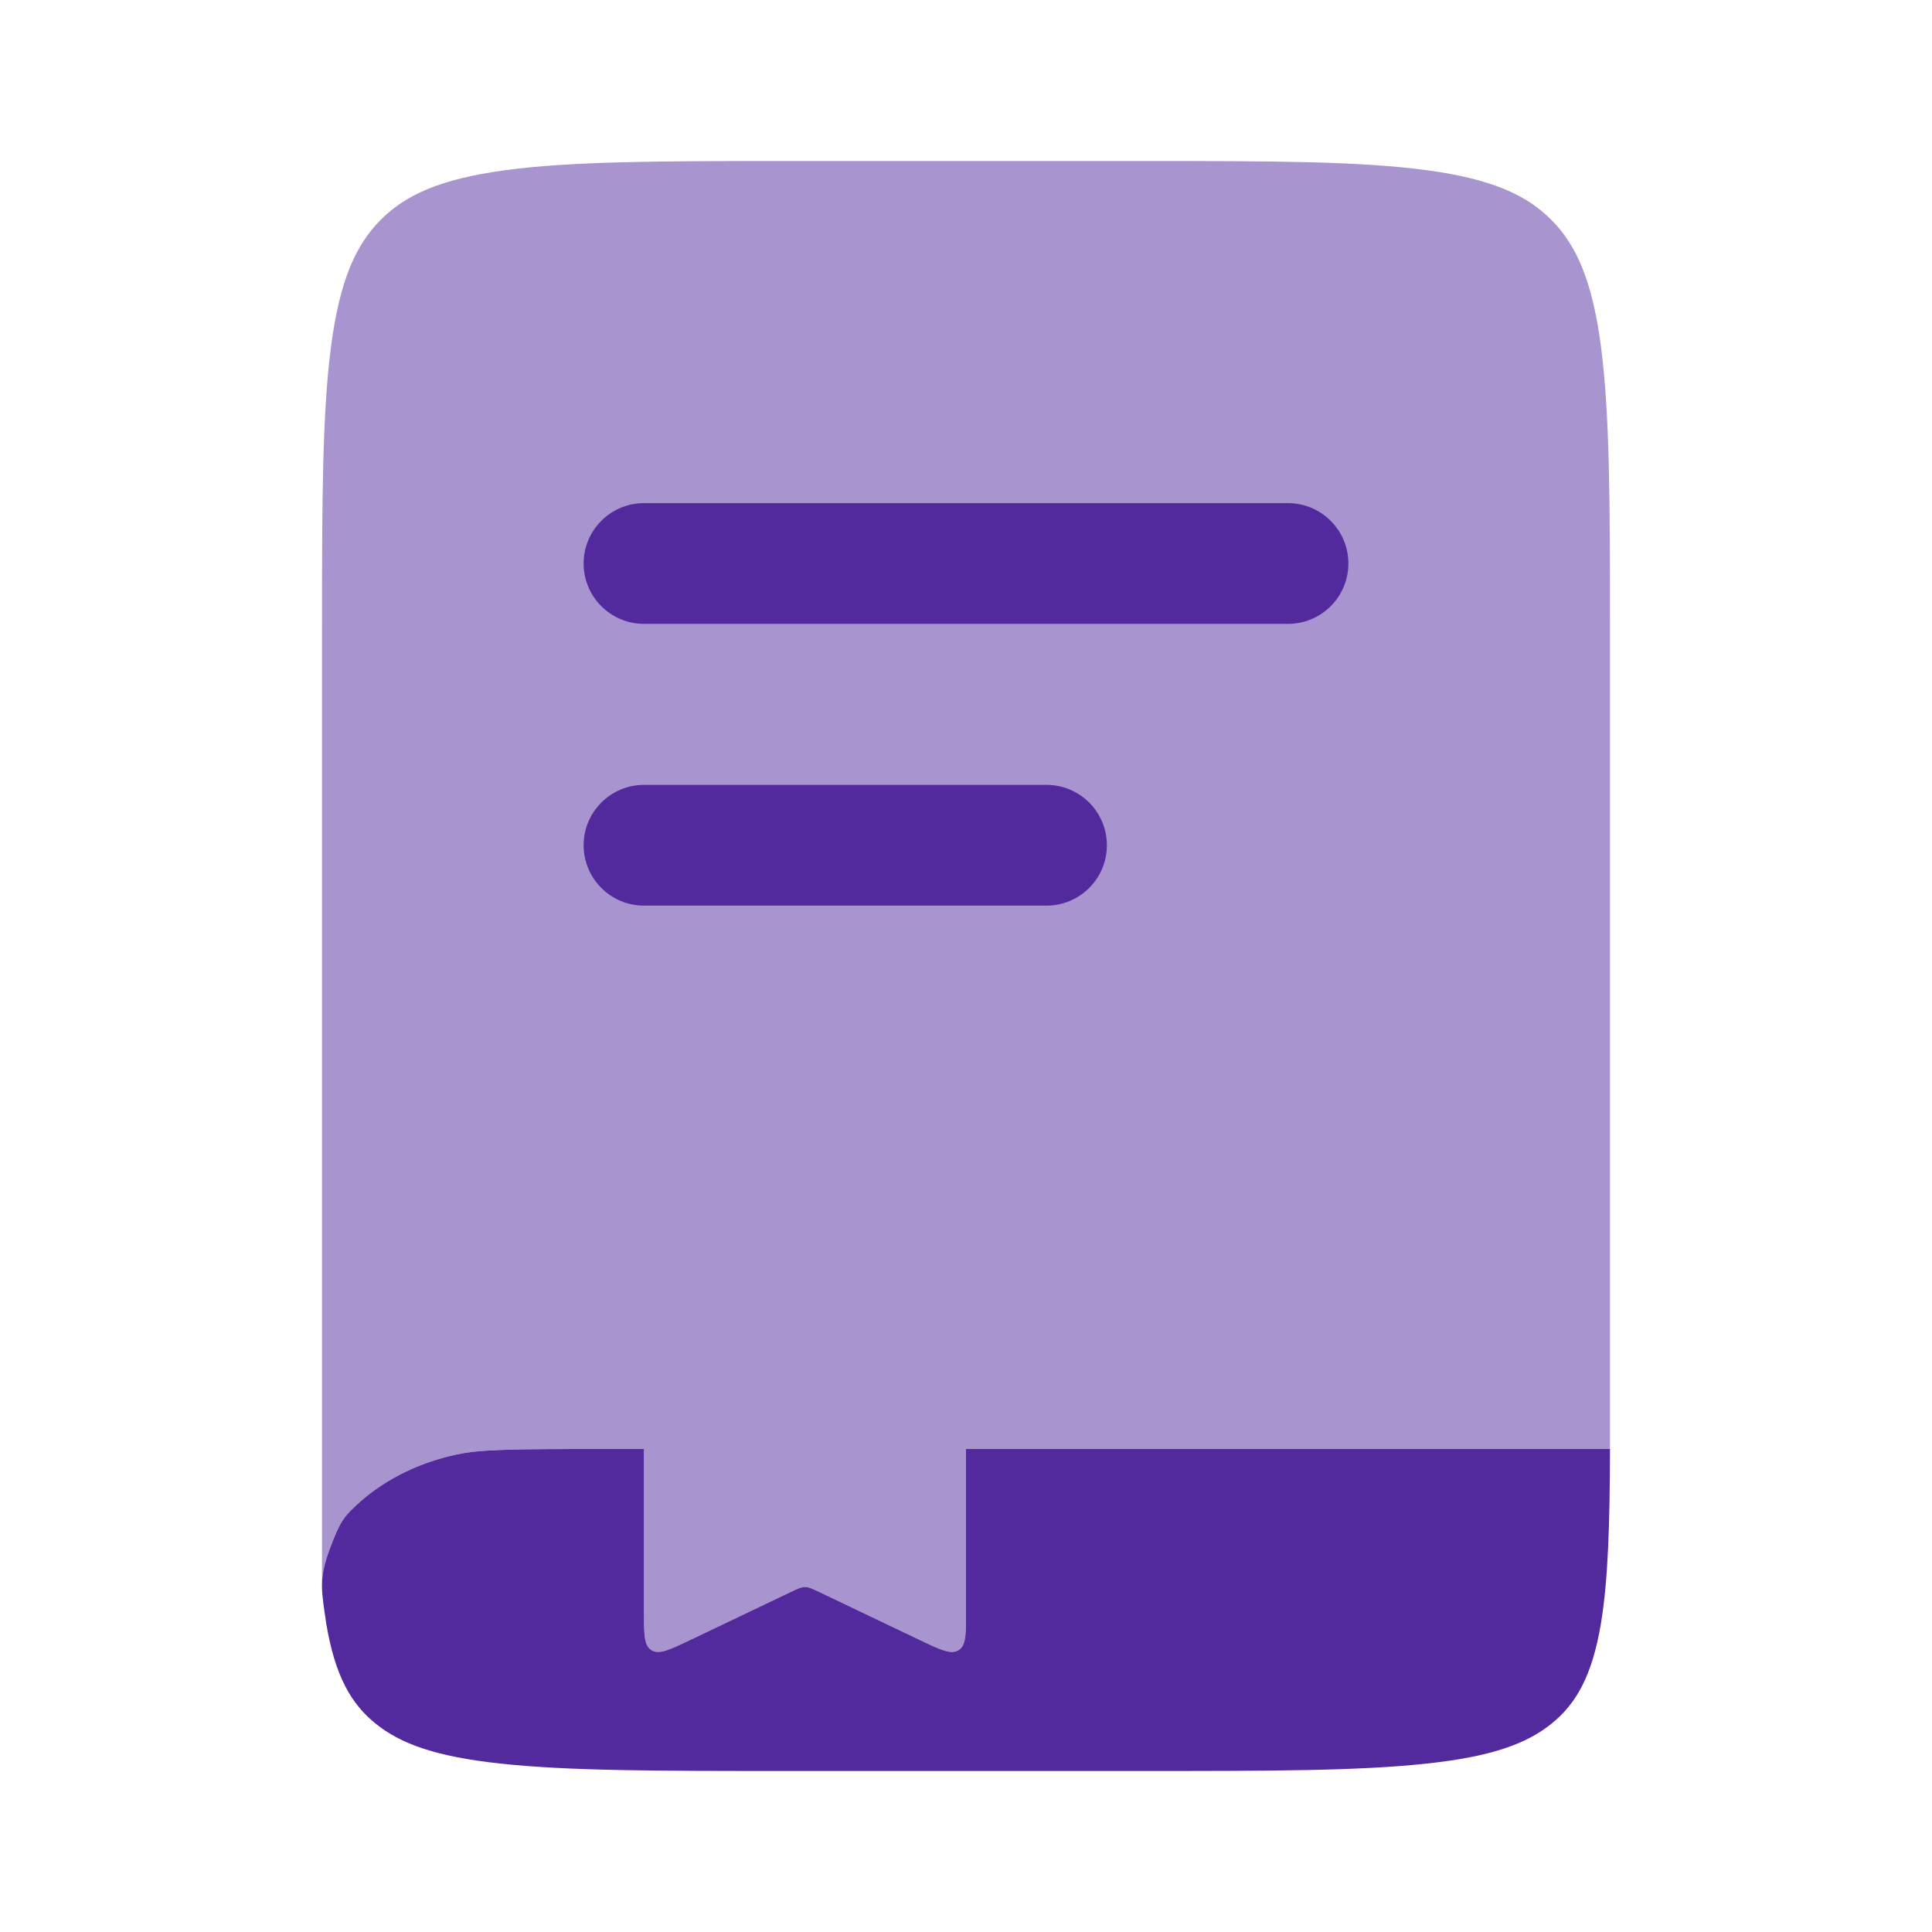
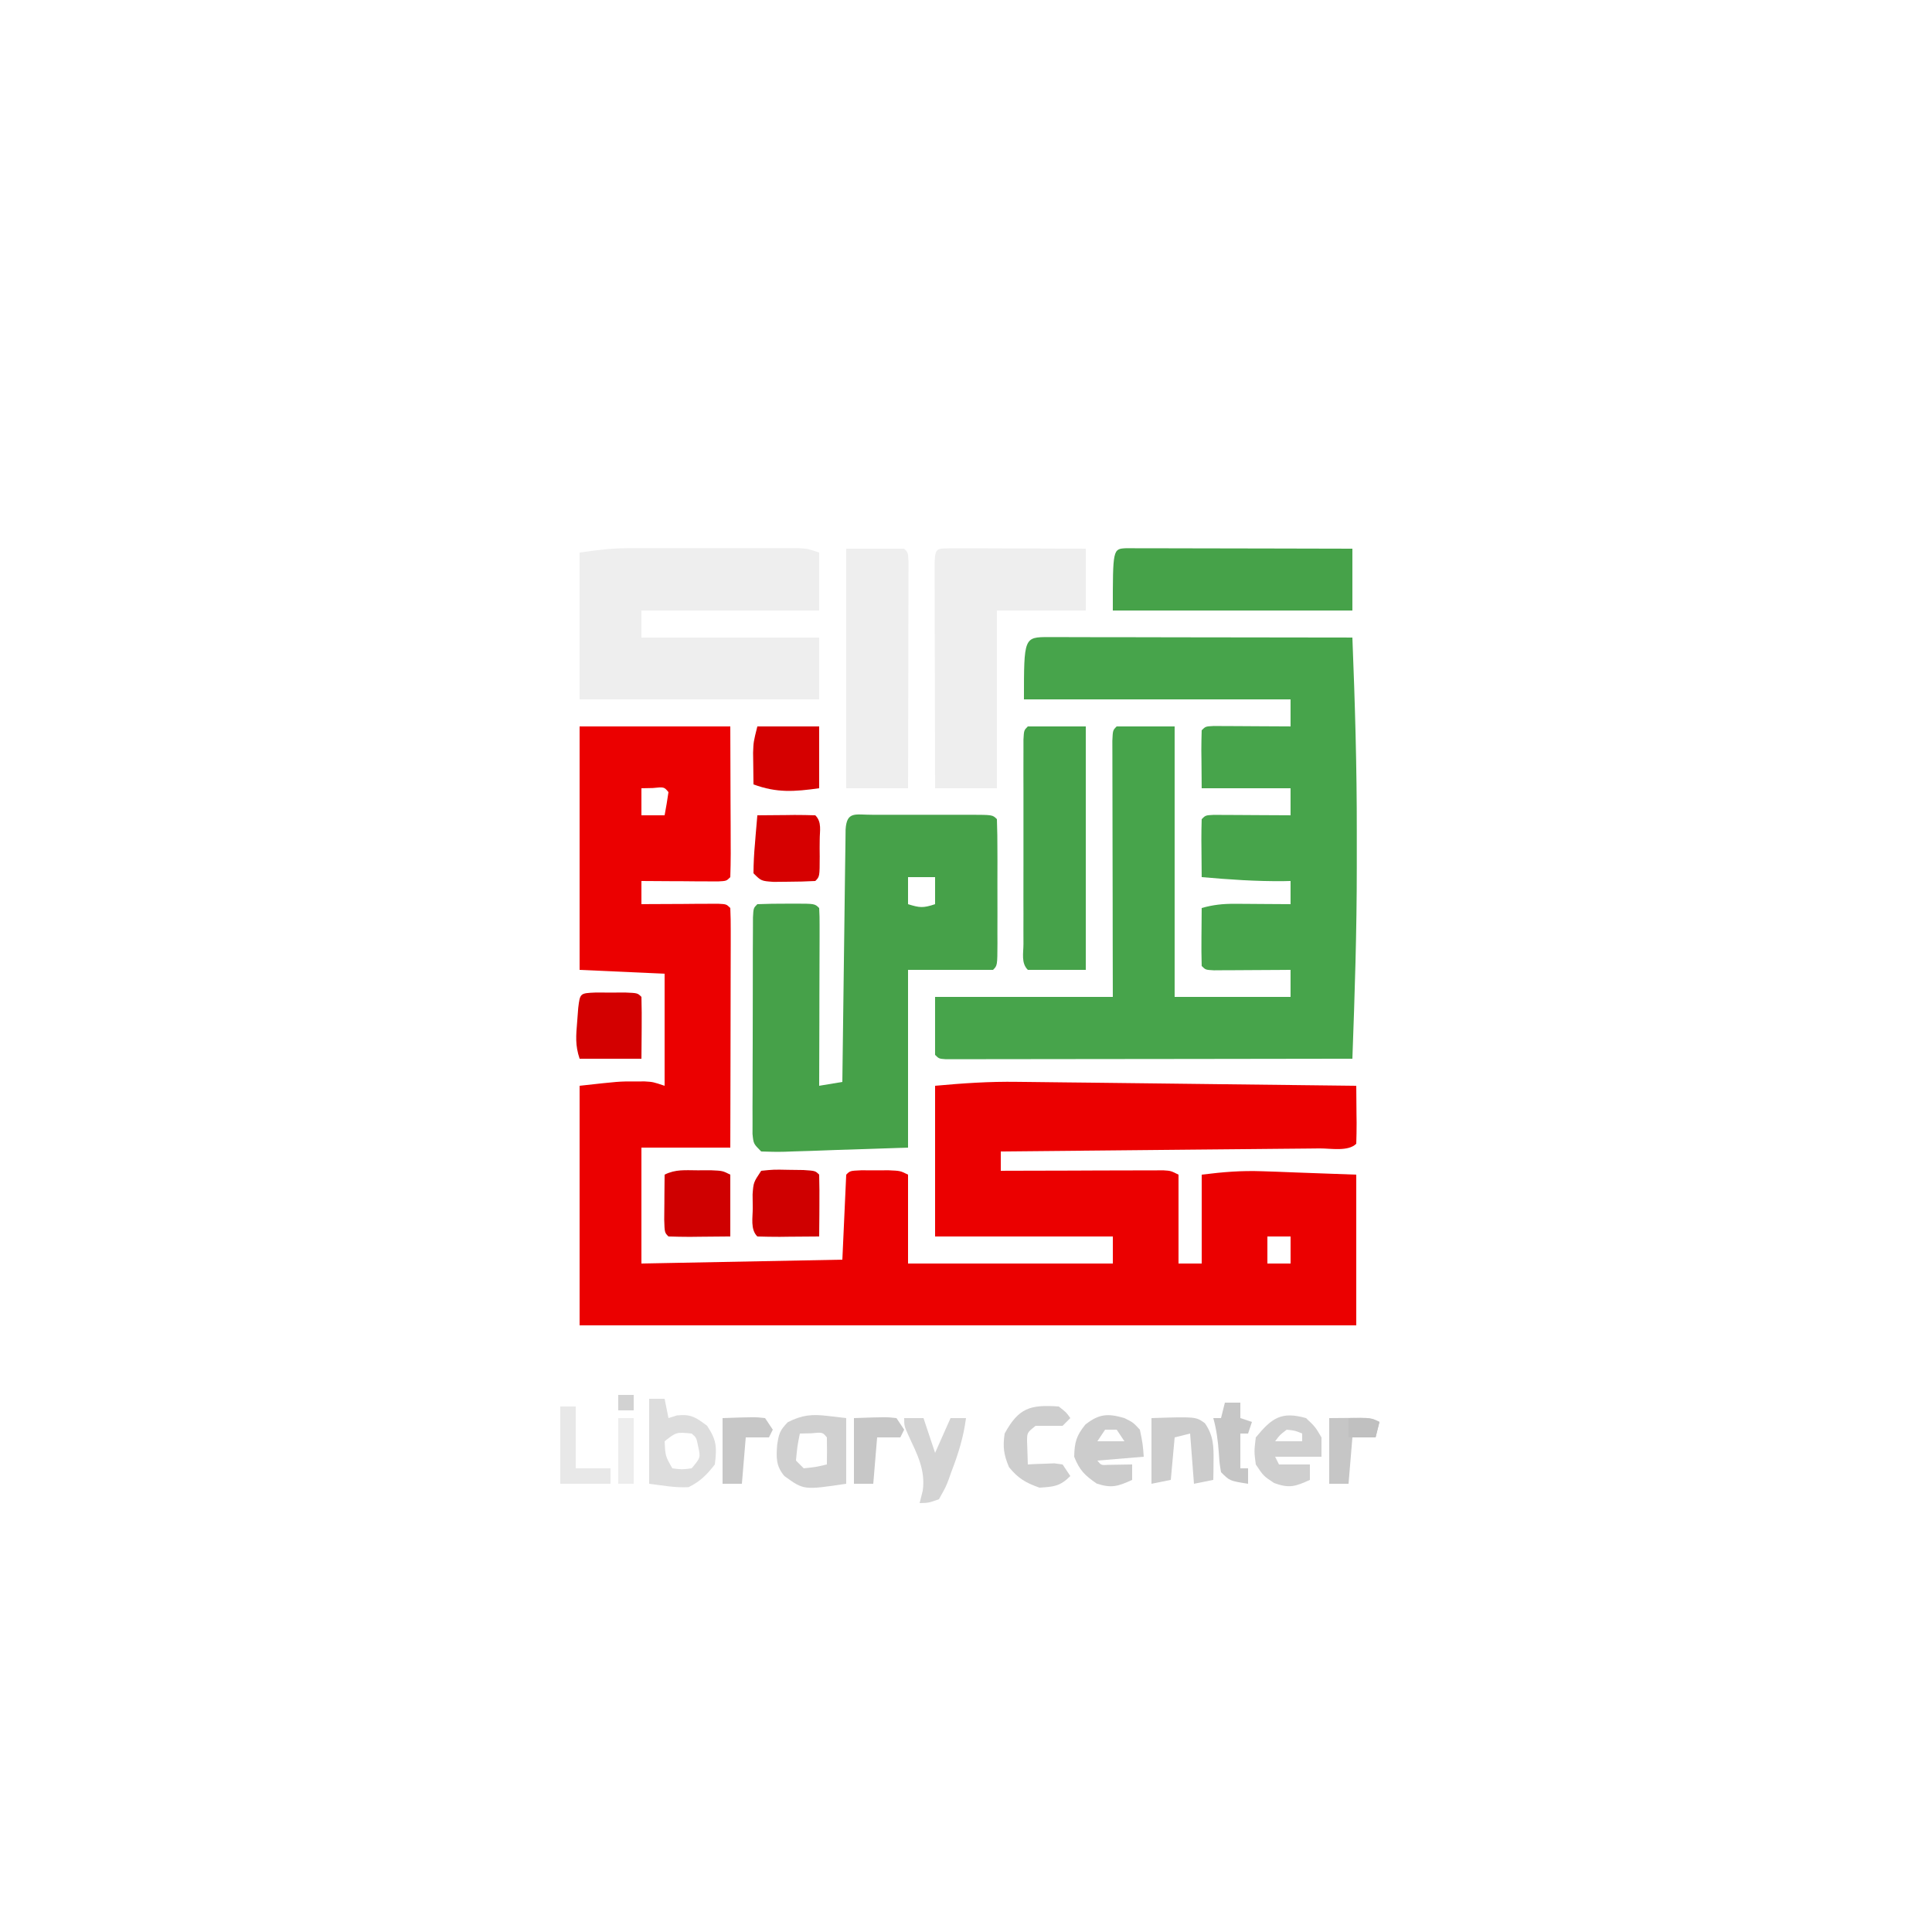
- <svg xmlns="http://www.w3.org/2000/svg" viewBox="0 0 24 24" width="100%" height="100%" fill="none">
-   <g id="SVGRepo_bgCarrier" stroke-width="0" />
-   <g id="SVGRepo_tracerCarrier" stroke-linecap="round" stroke-linejoin="round" />
-   <g id="SVGRepo_iconCarrier">
-     <path opacity="0.5" d="M12 20.028V18H8L8 20.028C8 20.305 8 20.444 8.095 20.5C8.19 20.556 8.319 20.494 8.579 20.37L9.821 19.777C9.909 19.735 9.953 19.714 10 19.714C10.047 19.714 10.091 19.735 10.179 19.777L11.421 20.37C11.681 20.494 11.81 20.556 11.905 20.5C12 20.444 12 20.305 12 20.028Z" fill="#522a9d" />
-     <path d="M8 18H7.426C6.342 18 5.964 18.006 5.673 18.068C5.16 18.178 4.714 18.415 4.388 18.735C4.278 18.843 4.224 18.896 4.097 19.24C3.97 19.583 3.99 19.729 4.031 20.02C4.038 20.071 4.045 20.122 4.053 20.171C4.163 20.823 4.363 21.168 4.669 21.414C4.976 21.66 5.406 21.821 6.219 21.908C7.056 21.999 8.165 22 9.755 22H14.185C15.775 22 16.884 21.999 17.721 21.908C18.534 21.821 18.964 21.66 19.271 21.414C19.577 21.168 19.777 20.823 19.887 20.171C19.978 19.623 19.997 18.93 20 18H12V20.028C12 20.305 12 20.444 11.905 20.5C11.81 20.556 11.681 20.494 11.421 20.37L10.179 19.777C10.091 19.735 10.047 19.714 10 19.714C9.953 19.714 9.909 19.735 9.821 19.777L8.579 20.37C8.319 20.494 8.19 20.556 8.095 20.5C8 20.444 8 20.305 8 20.028V18Z" fill="#522a9d" />
-     <path opacity="0.5" d="M4.727 2.733C5.033 2.425 5.461 2.225 6.271 2.115C7.105 2.002 8.209 2 9.793 2H14.207C15.791 2 16.895 2.002 17.729 2.115C18.539 2.225 18.967 2.425 19.273 2.733C19.578 3.041 19.777 3.474 19.886 4.29C19.998 5.131 20 6.245 20 7.842L20 18H7.426C6.342 18 5.964 18.006 5.673 18.068C5.16 18.178 4.714 18.415 4.388 18.735C4.278 18.843 4.224 18.896 4.097 19.24C4.024 19.437 4 19.569 4 19.7V7.842C4 6.245 4.002 5.131 4.114 4.29C4.223 3.474 4.422 3.041 4.727 2.733Z" fill="#522a9d" />
-     <path d="M7.25 7C7.25 6.586 7.586 6.25 8 6.25H16C16.414 6.25 16.75 6.586 16.75 7C16.75 7.414 16.414 7.75 16 7.75H8C7.586 7.75 7.25 7.414 7.25 7Z" fill="#522a9d" />
-     <path d="M8 9.75C7.586 9.75 7.25 10.086 7.25 10.5C7.25 10.914 7.586 11.25 8 11.25H13C13.414 11.25 13.75 10.914 13.75 10.5C13.75 10.086 13.414 9.75 13 9.75H8Z" fill="#522a9d" />
-   </g>
+ <svg xmlns="http://www.w3.org/2000/svg" version="1.1" viewBox="0 0 500 500">
+   <path d="M0 0 C12.87 0 25.74 0 39 0 C39.02 6.41 39.04 12.83 39.06 19.44 C39.07 21.46 39.08 23.49 39.09 25.58 C39.09 27.18 39.1 28.77 39.1 30.37 C39.1 31.21 39.11 32.05 39.11 32.91 C39.11 34.94 39.06 36.97 39 39 C38 40 38 40 35.87 40.11 C34.49 40.11 34.49 40.11 33.09 40.1 C32.1 40.09 31.11 40.09 30.09 40.09 C29.05 40.08 28.01 40.07 26.94 40.06 C25.89 40.06 24.85 40.05 23.77 40.05 C21.18 40.04 18.59 40.02 16 40 C16 41.98 16 43.96 16 46 C16.66 45.99 17.32 45.99 18 45.98 C20.98 45.96 23.96 45.95 26.94 45.94 C27.98 45.93 29.02 45.92 30.09 45.91 C31.08 45.91 32.07 45.91 33.09 45.9 C34.01 45.9 34.92 45.89 35.87 45.89 C38 46 38 46 39 47 C39.09 48.93 39.12 50.87 39.11 52.8 C39.11 54.05 39.11 55.29 39.11 56.57 C39.11 57.93 39.1 59.3 39.1 60.66 C39.1 62.05 39.09 63.44 39.09 64.83 C39.09 68.49 39.08 72.15 39.07 75.81 C39.06 79.54 39.05 83.28 39.05 87.01 C39.04 94.34 39.02 101.67 39 109 C31.41 109 23.82 109 16 109 C16 118.9 16 128.8 16 139 C33.16 138.67 50.32 138.34 68 138 C68.33 130.74 68.66 123.48 69 116 C70 115 70 115 72.87 114.87 C74.05 114.87 75.22 114.88 76.44 114.88 C78.2 114.87 78.2 114.87 80 114.87 C83 115 83 115 85 116 C85 123.59 85 131.18 85 139 C102.49 139 119.98 139 138 139 C138 136.69 138 134.38 138 132 C122.82 132 107.64 132 92 132 C92 119.13 92 106.26 92 93 C99.22 92.34 106.05 91.87 113.24 91.98 C114.68 91.99 114.68 91.99 116.15 92.01 C119.27 92.04 122.39 92.08 125.51 92.12 C127.69 92.15 129.87 92.17 132.06 92.19 C137.77 92.26 143.47 92.32 149.18 92.39 C155.02 92.47 160.86 92.53 166.7 92.6 C178.13 92.72 189.57 92.86 201 93 C201.03 95.48 201.05 97.96 201.06 100.44 C201.07 101.14 201.08 101.85 201.09 102.58 C201.1 104.39 201.05 106.19 201 108 C198.92 110.08 194.4 109.19 191.53 109.21 C190.65 109.22 189.76 109.23 188.84 109.24 C185.89 109.27 182.95 109.29 180 109.32 C177.96 109.34 175.92 109.36 173.88 109.38 C168.5 109.43 163.12 109.48 157.75 109.53 C152.26 109.58 146.78 109.64 141.3 109.69 C130.53 109.8 119.77 109.9 109 110 C109 111.65 109 113.3 109 115 C109.55 115 110.09 115 110.66 114.99 C116.33 114.97 122.01 114.96 127.69 114.95 C129.81 114.94 131.93 114.93 134.05 114.92 C137.09 114.91 140.14 114.91 143.18 114.9 C144.13 114.9 145.08 114.89 146.06 114.89 C146.95 114.89 147.83 114.89 148.73 114.89 C149.51 114.88 150.29 114.88 151.09 114.88 C153 115 153 115 155 116 C155 123.59 155 131.18 155 139 C156.98 139 158.96 139 161 139 C161 131.41 161 123.82 161 116 C166.63 115.3 171.23 114.92 176.78 115.12 C178.06 115.16 179.34 115.21 180.66 115.25 C182.26 115.31 183.85 115.37 185.5 115.44 C193.17 115.72 193.17 115.72 201 116 C201 128.87 201 141.74 201 155 C134.67 155 68.34 155 0 155 C0 134.54 0 114.08 0 93 C10.25 91.86 10.25 91.86 14.38 91.88 C15.19 91.87 16 91.87 16.84 91.87 C19 92 19 92 22 93 C22 83.43 22 73.86 22 64 C14.74 63.67 7.48 63.34 0 63 C0 42.21 0 21.42 0 0 Z M16 16 C16 18.31 16 20.62 16 23 C17.98 23 19.96 23 22 23 C22.38 21.01 22.71 19.01 23 17 C21.87 15.64 21.87 15.64 18.94 15.94 C17.97 15.96 17 15.98 16 16 Z M178 132 C178 134.31 178 136.62 178 139 C179.98 139 181.96 139 184 139 C184 136.69 184 134.38 184 132 C182.02 132 180.04 132 178 132 Z " fill="#EB0000" transform="translate(150,188)" />
+   <path d="M0 0 C1.17 0.01 1.17 0.01 2.37 0.01 C3.19 0.01 4.01 0.01 4.85 0.01 C7.57 0.01 10.3 0.02 13.02 0.03 C14.9 0.03 16.78 0.03 18.66 0.03 C23.63 0.03 28.59 0.04 33.55 0.06 C38.61 0.07 43.67 0.07 48.73 0.08 C58.67 0.09 68.61 0.1 78.54 0.12 C79.21 16.94 79.71 33.72 79.68 50.54 C79.67 53.5 79.68 56.45 79.68 59.4 C79.69 75.99 79.15 92.55 78.54 109.12 C64.61 109.15 50.68 109.17 36.74 109.18 C30.27 109.18 23.8 109.19 17.34 109.2 C11.1 109.21 4.86 109.22 -1.38 109.22 C-3.76 109.22 -6.15 109.22 -8.53 109.23 C-11.86 109.24 -15.19 109.24 -18.52 109.24 C-20.01 109.24 -20.01 109.24 -21.54 109.25 C-22.89 109.25 -22.89 109.25 -24.27 109.24 C-25.06 109.25 -25.85 109.25 -26.66 109.25 C-28.46 109.12 -28.46 109.12 -29.46 108.12 C-29.46 103.17 -29.46 98.22 -29.46 93.12 C-14.28 93.12 0.9 93.12 16.54 93.12 C16.53 88.16 16.52 83.19 16.51 78.07 C16.5 74.93 16.5 71.79 16.5 68.65 C16.49 63.66 16.48 58.67 16.47 53.68 C16.46 49.66 16.45 45.64 16.45 41.62 C16.45 40.08 16.44 38.55 16.44 37.01 C16.43 34.86 16.43 32.72 16.43 30.57 C16.43 29.35 16.43 28.12 16.42 26.86 C16.54 24.12 16.54 24.12 17.54 23.12 C22.49 23.12 27.44 23.12 32.54 23.12 C32.54 46.22 32.54 69.32 32.54 93.12 C42.44 93.12 52.34 93.12 62.54 93.12 C62.54 90.81 62.54 88.5 62.54 86.12 C61.88 86.13 61.22 86.13 60.54 86.14 C57.56 86.16 54.59 86.17 51.61 86.19 C50.57 86.2 49.53 86.2 48.45 86.21 C47.46 86.22 46.47 86.22 45.45 86.22 C44.08 86.23 44.08 86.23 42.68 86.24 C40.54 86.12 40.54 86.12 39.54 85.12 C39.47 82.59 39.45 80.09 39.48 77.56 C39.49 76.85 39.49 76.14 39.5 75.41 C39.51 73.65 39.53 71.89 39.54 70.12 C42.47 69.28 45.05 69.01 48.09 69.03 C48.94 69.03 49.78 69.03 50.65 69.04 C51.96 69.05 51.96 69.05 53.29 69.06 C54.18 69.07 55.07 69.07 55.99 69.08 C58.17 69.09 60.36 69.1 62.54 69.12 C62.54 67.14 62.54 65.16 62.54 63.12 C61.97 63.14 61.4 63.15 60.81 63.16 C53.68 63.24 46.65 62.75 39.54 62.12 C39.52 59.65 39.5 57.17 39.48 54.69 C39.47 53.98 39.47 53.27 39.46 52.54 C39.45 50.74 39.49 48.93 39.54 47.12 C40.54 46.12 40.54 46.12 42.68 46.01 C43.59 46.02 44.51 46.02 45.45 46.03 C46.44 46.03 47.43 46.03 48.45 46.04 C49.49 46.04 50.53 46.05 51.61 46.06 C53.17 46.07 53.17 46.07 54.77 46.08 C57.36 46.09 59.95 46.1 62.54 46.12 C62.54 43.81 62.54 41.5 62.54 39.12 C54.95 39.12 47.36 39.12 39.54 39.12 C39.52 36.67 39.5 34.22 39.48 31.69 C39.47 30.91 39.46 30.14 39.45 29.34 C39.45 27.6 39.49 25.86 39.54 24.12 C40.54 23.12 40.54 23.12 42.68 23.01 C43.59 23.02 44.51 23.02 45.45 23.03 C46.44 23.03 47.43 23.03 48.45 23.04 C49.49 23.04 50.53 23.05 51.61 23.06 C53.17 23.07 53.17 23.07 54.77 23.08 C57.36 23.09 59.95 23.1 62.54 23.12 C62.54 20.81 62.54 18.5 62.54 16.12 C39.77 16.12 17 16.12 -6.46 16.12 C-6.46 0.01 -6.46 0.01 0 0 Z " fill="#47A44B" transform="translate(271.4552,164.8756)" />
+   <path d="M0 0 C0.8 0 1.6 0 2.43 0.01 C3.24 0.01 4.06 0 4.9 0 C6.64 0 8.37 0 10.1 0.01 C12.76 0.01 15.42 0.01 18.08 0 C19.76 0 21.44 0 23.11 0.01 C23.92 0 24.72 0 25.54 0 C31.16 0.02 31.16 0.02 32.27 1.14 C32.37 3.94 32.41 6.71 32.4 9.51 C32.4 10.35 32.41 11.19 32.41 12.06 C32.41 13.84 32.41 15.62 32.4 17.39 C32.4 20.13 32.4 22.86 32.41 25.59 C32.41 27.32 32.41 29.04 32.4 30.76 C32.41 31.59 32.41 32.41 32.41 33.26 C32.39 39.02 32.39 39.02 31.27 40.14 C24.01 40.14 16.75 40.14 9.27 40.14 C9.27 55.32 9.27 70.5 9.27 86.14 C3.04 86.35 -3.19 86.55 -9.6 86.76 C-11.57 86.83 -13.54 86.9 -15.56 86.98 C-17.11 87.02 -18.67 87.07 -20.22 87.12 C-21.03 87.15 -21.84 87.18 -22.68 87.21 C-24.69 87.27 -26.71 87.21 -28.73 87.14 C-30.73 85.14 -30.73 85.14 -30.98 82.59 C-30.97 81.51 -30.97 80.44 -30.97 79.33 C-30.97 78.11 -30.98 76.89 -30.98 75.64 C-30.97 74.3 -30.97 72.97 -30.96 71.64 C-30.96 70.27 -30.96 68.91 -30.96 67.55 C-30.96 64.69 -30.95 61.84 -30.93 58.98 C-30.92 55.31 -30.91 51.65 -30.91 47.98 C-30.91 45.16 -30.91 42.35 -30.9 39.54 C-30.9 38.19 -30.9 36.83 -30.9 35.48 C-30.89 33.59 -30.88 31.71 -30.87 29.82 C-30.87 28.74 -30.87 27.67 -30.86 26.56 C-30.73 24.14 -30.73 24.14 -29.73 23.14 C-27.22 23.04 -24.74 23 -22.23 23.01 C-21.53 23.01 -20.82 23.01 -20.1 23 C-14.86 23.01 -14.86 23.01 -13.73 24.14 C-13.64 25.58 -13.61 27.03 -13.62 28.48 C-13.62 29.4 -13.62 30.32 -13.62 31.27 C-13.62 32.27 -13.63 33.27 -13.63 34.3 C-13.63 35.32 -13.63 36.34 -13.64 37.39 C-13.64 40.66 -13.65 43.93 -13.67 47.2 C-13.67 49.41 -13.68 51.62 -13.68 53.84 C-13.69 59.27 -13.71 64.7 -13.73 70.14 C-10.76 69.64 -10.76 69.64 -7.73 69.14 C-7.72 68.29 -7.71 67.44 -7.7 66.56 C-7.6 58.57 -7.5 50.58 -7.39 42.59 C-7.33 38.48 -7.28 34.38 -7.23 30.27 C-7.18 26.31 -7.13 22.34 -7.08 18.38 C-7.06 16.87 -7.04 15.35 -7.02 13.84 C-7 11.72 -6.97 9.61 -6.93 7.49 C-6.92 6.29 -6.9 5.08 -6.89 3.84 C-6.6 -1.03 -4.34 0.02 0 0 Z M9.27 16.14 C9.27 18.45 9.27 20.76 9.27 23.14 C12.28 24.07 13.14 24.18 16.27 23.14 C16.27 20.83 16.27 18.52 16.27 16.14 C13.96 16.14 11.65 16.14 9.27 16.14 Z " fill="#46A149" transform="translate(225.7289,210.8611)" />
+   <path d="M0 0 C1.03 -0 2.06 -0.01 3.12 -0.01 C4.22 -0.01 5.31 -0.01 6.43 -0 C7.57 -0 8.71 -0.01 9.88 -0.01 C12.27 -0.01 14.67 -0.01 17.06 -0 C20.73 0 24.4 -0 28.07 -0.01 C30.4 -0.01 32.73 -0.01 35.06 -0 C36.16 -0.01 37.26 -0.01 38.39 -0.01 C39.41 -0.01 40.43 -0 41.48 0 C42.37 0 43.27 0 44.19 0 C46.48 0.13 46.48 0.13 49.48 1.13 C49.48 6.08 49.48 11.03 49.48 16.13 C34.3 16.13 19.12 16.13 3.48 16.13 C3.48 18.44 3.48 20.75 3.48 23.13 C18.66 23.13 33.84 23.13 49.48 23.13 C49.48 28.41 49.48 33.69 49.48 39.13 C29.02 39.13 8.56 39.13 -12.52 39.13 C-12.52 26.59 -12.52 14.05 -12.52 1.13 C-8.08 0.5 -4.37 0 0 0 Z " fill="#EEEEEE" transform="translate(162.5205,141.8706)" />
+   <path d="M0 0 C1.6 0 3.21 0.01 4.81 0.02 C5.65 0.02 6.49 0.02 7.36 0.02 C10.06 0.03 12.76 0.04 15.46 0.05 C17.29 0.06 19.11 0.06 20.94 0.06 C25.43 0.08 29.91 0.09 34.4 0.11 C34.4 5.39 34.4 10.67 34.4 16.11 C26.81 16.11 19.22 16.11 11.4 16.11 C11.4 31.29 11.4 46.47 11.4 62.11 C6.12 62.11 0.84 62.11 -4.6 62.11 C-4.62 54.18 -4.64 46.24 -4.65 38.31 C-4.66 34.62 -4.67 30.94 -4.68 27.25 C-4.69 23.7 -4.69 20.14 -4.7 16.59 C-4.7 15.23 -4.7 13.87 -4.71 12.52 C-4.71 10.62 -4.72 8.72 -4.72 6.83 C-4.72 5.75 -4.72 4.66 -4.72 3.55 C-4.53 -0.36 -4.07 0.13 0 0 Z " fill="#EEEEEE" transform="translate(246.6018,141.8865)" />
+   <path d="M0 0 C4.95 0 9.9 0 15 0 C15 20.79 15 41.58 15 63 C10.05 63 5.1 63 0 63 C-1.77 61.23 -1.13 58.7 -1.13 56.3 C-1.13 55.08 -1.14 53.87 -1.14 52.61 C-1.14 51.27 -1.14 49.93 -1.13 48.59 C-1.13 47.23 -1.13 45.87 -1.14 44.5 C-1.14 41.64 -1.14 38.78 -1.13 35.92 C-1.12 32.24 -1.13 28.57 -1.13 24.89 C-1.14 22.07 -1.14 19.26 -1.13 16.44 C-1.13 15.08 -1.13 13.73 -1.14 12.37 C-1.14 10.48 -1.13 8.59 -1.13 6.7 C-1.13 5.62 -1.13 4.54 -1.13 3.43 C-1 1 -1 1 0 0 Z " fill="#46A24A" transform="translate(266,188)" />
+   <path d="M0 0 C1.62 0 1.62 0 3.28 0.01 C4.5 0.01 5.72 0.01 6.98 0.01 C8.32 0.01 9.66 0.02 11.01 0.02 C12.37 0.02 13.74 0.03 15.1 0.03 C18.71 0.03 22.31 0.04 25.91 0.05 C29.58 0.06 33.26 0.07 36.93 0.07 C44.14 0.08 51.35 0.1 58.56 0.12 C58.56 5.4 58.56 10.68 58.56 16.12 C38.1 16.12 17.64 16.12 -3.44 16.12 C-3.44 0.17 -3.44 0.17 0 0 Z " fill="#46A249" transform="translate(291.4361,141.8797)" />
+   <path d="M0 0 C4.95 0 9.9 0 15 0 C16 1 16 1 16.12 3.44 C16.12 5.06 16.12 5.06 16.11 6.71 C16.11 7.93 16.11 9.16 16.11 10.41 C16.11 11.76 16.1 13.1 16.1 14.44 C16.1 15.81 16.09 17.17 16.09 18.54 C16.09 22.14 16.08 25.74 16.07 29.35 C16.06 33.02 16.05 36.69 16.05 40.37 C16.04 47.58 16.02 54.79 16 62 C10.72 62 5.44 62 0 62 C0 41.54 0 21.08 0 0 Z " fill="#EEEEEE" transform="translate(219,142)" />
+   <path d="M0 0 C3.22 -0.33 3.22 -0.33 7.06 -0.25 C8.33 -0.23 9.6 -0.22 10.91 -0.2 C14 0 14 0 15 1 C15.07 3.7 15.09 6.37 15.06 9.06 C15.06 9.82 15.05 10.58 15.05 11.36 C15.04 13.24 15.02 15.12 15 17 C12.35 17.03 9.71 17.05 7.06 17.06 C6.31 17.07 5.55 17.08 4.78 17.09 C2.85 17.1 0.92 17.05 -1 17 C-2.86 15.14 -2.17 12.12 -2.19 9.62 C-2.2 8.46 -2.22 7.3 -2.23 6.1 C-2 3 -2 3 0 0 Z " fill="#CF0000" transform="translate(197,303)" />
+   <path d="M0 0 C1.17 -0 2.33 -0.01 3.53 -0.01 C6.5 0.12 6.5 0.12 8.5 1.12 C8.5 6.4 8.5 11.69 8.5 17.12 C4.57 17.16 4.57 17.16 0.56 17.19 C-0.26 17.2 -1.09 17.21 -1.94 17.22 C-3.79 17.22 -5.65 17.18 -7.5 17.12 C-8.5 16.12 -8.5 16.12 -8.6 12.75 C-8.59 11.35 -8.58 9.96 -8.56 8.56 C-8.56 7.85 -8.55 7.14 -8.55 6.41 C-8.54 4.65 -8.52 2.89 -8.5 1.12 C-5.65 -0.3 -3.18 -0.01 0 0 Z " fill="#CF0000" transform="translate(180.5,302.875)" />
+   <path d="M0 0 C5.28 0 10.56 0 16 0 C16 5.28 16 10.56 16 16 C9.59 16.88 5.08 17.25 -1 15 C-1.03 13.25 -1.05 11.5 -1.06 9.75 C-1.07 8.78 -1.09 7.8 -1.1 6.8 C-1 4 -1 4 0 0 Z " fill="#D50000" transform="translate(196,188)" />
+   <path d="M0 0 C2.48 -0.03 4.96 -0.05 7.44 -0.06 C8.14 -0.07 8.85 -0.08 9.58 -0.09 C11.39 -0.1 13.19 -0.05 15 0 C16.76 1.76 16.13 4.04 16.14 6.37 C16.13 7.07 16.13 7.78 16.12 8.5 C16.13 9.55 16.13 9.55 16.14 10.63 C16.13 15.87 16.13 15.87 15 17 C12.69 17.13 10.38 17.18 8.06 17.19 C6.8 17.2 5.53 17.22 4.22 17.23 C1 17 1 17 -1 15 C-0.98 12.41 -0.86 9.95 -0.62 7.38 C-0.57 6.67 -0.51 5.96 -0.45 5.23 C-0.31 3.49 -0.16 1.74 0 0 Z " fill="#D60000" transform="translate(196,211)" />
+   <path d="M0 0 C1.28 0 2.56 0.01 3.88 0.01 C5.15 0.01 6.43 0 7.75 0 C10.88 0.13 10.88 0.13 11.88 1.13 C11.95 3.83 11.97 6.5 11.94 9.2 C11.92 11.81 11.9 14.43 11.88 17.13 C6.59 17.13 1.31 17.13 -4.12 17.13 C-5.3 13.61 -5.05 11.19 -4.75 7.51 C-4.66 6.34 -4.57 5.17 -4.48 3.97 C-4.01 0.17 -4.01 0.17 0 0 Z " fill="#D30000" transform="translate(154.125,256.8672)" />
+   <path d="M0 0 C1.32 0 2.64 0 4 0 C4.33 1.65 4.66 3.3 5 5 C6.08 4.66 6.08 4.66 7.19 4.31 C10.82 3.91 12.13 4.83 15 7 C17.5 10.75 17.54 12.56 17 17 C14.93 19.65 13.23 21.41 10.19 22.88 C6.78 23.07 3.38 22.42 0 22 C0 14.74 0 7.48 0 0 Z M4 11 C4.19 14.83 4.19 14.83 6 18 C8.46 18.33 8.46 18.33 11 18 C13.32 15.23 13.32 15.23 12.69 12.38 C12.23 10.06 12.23 10.06 11 9 C7.04 8.61 7.04 8.61 4 11 Z " fill="#DDDDDD" transform="translate(168,362)" />
+   <path d="M0 0 C2.38 0.28 2.38 0.28 4.81 0.56 C4.81 6.17 4.81 11.78 4.81 17.56 C-6.18 19.2 -6.18 19.2 -11.19 15.56 C-13.39 12.97 -13.3 10.77 -13.06 7.5 C-12.61 4.62 -12.4 3.78 -10.31 1.62 C-6.55 -0.26 -4.11 -0.48 0 0 Z M-7.19 4.56 C-7.86 7.97 -7.86 7.97 -8.19 11.56 C-7.53 12.22 -6.87 12.88 -6.19 13.56 C-3.09 13.24 -3.09 13.24 -0.19 12.56 C-0.15 10.23 -0.15 7.9 -0.19 5.56 C-1.31 4.21 -1.31 4.21 -4.25 4.5 C-5.22 4.52 -6.19 4.54 -7.19 4.56 Z " fill="#D0D0D0" transform="translate(214.1875,366.4375)" />
+   <path d="M0 0 C2.25 1.12 2.25 1.12 4 3 C4.75 6.69 4.75 6.69 5 10 C-0.94 10.5 -0.94 10.5 -7 11 C-6.02 12.21 -6.02 12.21 -4.15 12.1 C-2.1 12.07 -0.05 12.03 2 12 C2 13.32 2 14.64 2 16 C-1.65 17.65 -3.32 18.23 -7.19 16.94 C-10.28 14.81 -11.62 13.49 -13 10 C-12.92 6.3 -12.46 4.57 -10.12 1.69 C-6.56 -1.14 -4.24 -1.24 0 0 Z M-5 3 C-5.99 4.49 -5.99 4.49 -7 6 C-4.69 6 -2.38 6 0 6 C-0.66 5.01 -1.32 4.02 -2 3 C-2.99 3 -3.98 3 -5 3 Z " fill="#CCCCCC" transform="translate(291,367)" />
+   <path d="M0 0 C2.38 2.25 2.38 2.25 4 5 C4 6.65 4 8.3 4 10 C0.04 10 -3.92 10 -8 10 C-7.67 10.66 -7.34 11.32 -7 12 C-4.36 12 -1.72 12 1 12 C1 13.32 1 14.64 1 16 C-2.74 17.69 -4.31 18.25 -8.25 16.81 C-11 15 -11 15 -13 12 C-13.44 8.62 -13.44 8.62 -13 5 C-8.83 -0.05 -6.42 -1.8 0 0 Z M-5 3 C-6.77 4.35 -6.77 4.35 -8 6 C-5.69 6 -3.38 6 -1 6 C-1 5.34 -1 4.68 -1 4 C-2.84 3.23 -2.84 3.23 -5 3 Z " fill="#CFCFCF" transform="translate(338,367)" />
+   <path d="M0 0 C11.49 -0.37 11.49 -0.37 13.82 1.32 C16.08 4.54 16.11 7.39 16.06 11.19 C16.05 12.09 16.04 12.99 16.04 13.92 C16.02 14.61 16.01 15.29 16 16 C14.35 16.33 12.7 16.66 11 17 C10.67 12.71 10.34 8.42 10 4 C8.68 4.33 7.36 4.66 6 5 C5.67 8.63 5.34 12.26 5 16 C3.35 16.33 1.7 16.66 0 17 C0 11.39 0 5.78 0 0 Z " fill="#CCCCCC" transform="translate(298,367)" />
+   <path d="M0 0 C1.94 1.5 1.94 1.5 3 3 C2.34 3.66 1.68 4.32 1 5 C-1.33 5 -3.67 5 -6 5 C-8.18 6.76 -8.18 6.76 -8.2 8.95 C-8.17 9.66 -8.15 10.38 -8.12 11.12 C-8.08 12.4 -8.04 13.68 -8 15 C-7.37 14.97 -6.75 14.93 -6.1 14.89 C-5.28 14.87 -4.47 14.84 -3.62 14.81 C-2.81 14.78 -2 14.74 -1.16 14.71 C-0.45 14.8 0.26 14.9 1 15 C1.99 16.49 1.99 16.49 3 18 C0.34 20.66 -1.27 20.78 -5 21 C-8.56 19.74 -10.49 18.62 -12.88 15.69 C-14.24 12.43 -14.5 10.5 -14 7 C-10.38 0.38 -7.42 -0.53 0 0 Z " fill="#CECECE" transform="translate(274,364)" />
+   <path d="M0 0 C1.65 0 3.3 0 5 0 C5.99 2.97 6.98 5.94 8 9 C9.32 6.03 10.64 3.06 12 0 C13.32 0 14.64 0 16 0 C15.36 4.91 14.02 9.22 12.25 13.81 C11.89 14.83 11.89 14.83 11.52 15.87 C10.77 17.83 10.77 17.83 9 21 C6.3 21.95 6.3 21.95 4 22 C4.27 20.93 4.54 19.86 4.81 18.75 C5.54 13.39 3.35 9.31 1.13 4.54 C0 2 0 2 0 0 Z " fill="#D4D4D4" transform="translate(234,367)" />
+   <path d="M0 0 C1.32 0 2.64 0 4 0 C4 1.32 4 2.64 4 4 C4.99 4.33 5.98 4.66 7 5 C6.67 5.99 6.34 6.98 6 8 C5.34 8 4.68 8 4 8 C4 10.97 4 13.94 4 17 C4.66 17 5.32 17 6 17 C6 18.32 6 19.64 6 21 C1.25 20.25 1.25 20.25 -1 18 C-1.38 15.76 -1.38 15.76 -1.56 13.12 C-1.79 9.96 -2.14 7.05 -3 4 C-2.34 4 -1.68 4 -1 4 C-0.67 2.68 -0.34 1.36 0 0 Z " fill="#C6C6C6" transform="translate(317,363)" />
+   <path d="M0 0 C10.75 -0.12 10.75 -0.12 13 1 C12.67 2.32 12.34 3.64 12 5 C10.02 5 8.04 5 6 5 C5.67 8.96 5.34 12.92 5 17 C3.35 17 1.7 17 0 17 C0 11.39 0 5.78 0 0 Z " fill="#C6C6C6" transform="translate(344,367)" />
+   <path d="M0 0 C1.32 0 2.64 0 4 0 C4 5.28 4 10.56 4 16 C6.97 16 9.94 16 13 16 C13 17.32 13 18.64 13 20 C8.71 20 4.42 20 0 20 C0 13.4 0 6.8 0 0 Z " fill="#E8E8E8" transform="translate(145,364)" />
+   <path d="M0 0 C8.4 -0.29 8.4 -0.29 11 0 C11.66 0.99 12.32 1.98 13 3 C12.67 3.66 12.34 4.32 12 5 C10.02 5 8.04 5 6 5 C5.67 8.96 5.34 12.92 5 17 C3.35 17 1.7 17 0 17 C0 11.39 0 5.78 0 0 Z " fill="#C7C7C7" transform="translate(221,367)" />
+   <path d="M0 0 C8.4 -0.29 8.4 -0.29 11 0 C11.66 0.99 12.32 1.98 13 3 C12.67 3.66 12.34 4.32 12 5 C10.02 5 8.04 5 6 5 C5.67 8.96 5.34 12.92 5 17 C3.35 17 1.7 17 0 17 C0 11.39 0 5.78 0 0 Z " fill="#C7C7C7" transform="translate(187,367)" />
+   <path d="M0 0 C1.32 0 2.64 0 4 0 C4 5.61 4 11.22 4 17 C2.68 17 1.36 17 0 17 C0 11.39 0 5.78 0 0 Z " fill="#EDEDED" transform="translate(160,367)" />
+   <path d="M0 0 C5.75 -0.12 5.75 -0.12 8 1 C7.67 2.32 7.34 3.64 7 5 C4.69 5 2.38 5 0 5 C0 3.35 0 1.7 0 0 Z " fill="#C0C0C0" transform="translate(349,367)" />
+   <path d="M0 0 C1.32 0 2.64 0 4 0 C4 1.32 4 2.64 4 4 C2.68 4 1.36 4 0 4 C0 2.68 0 1.36 0 0 Z " fill="#D2D2D2" transform="translate(160,361)" />
</svg>
